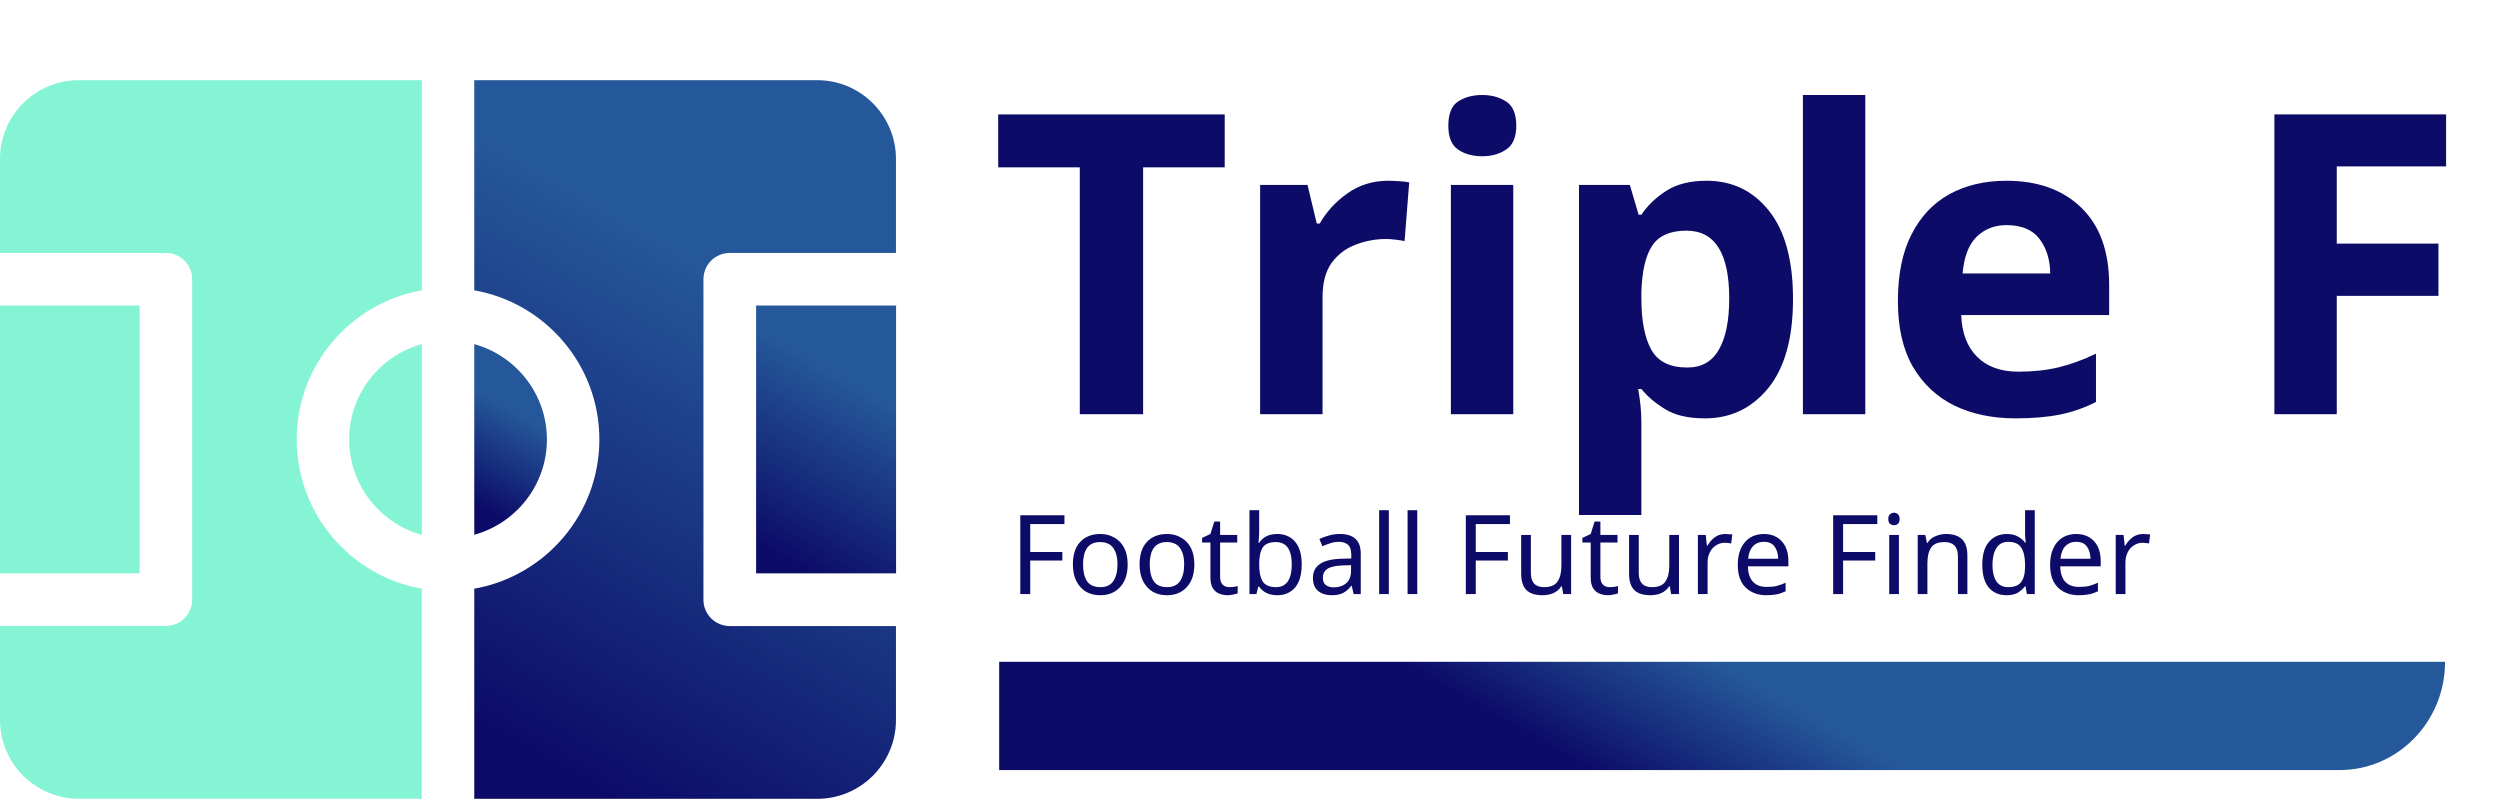
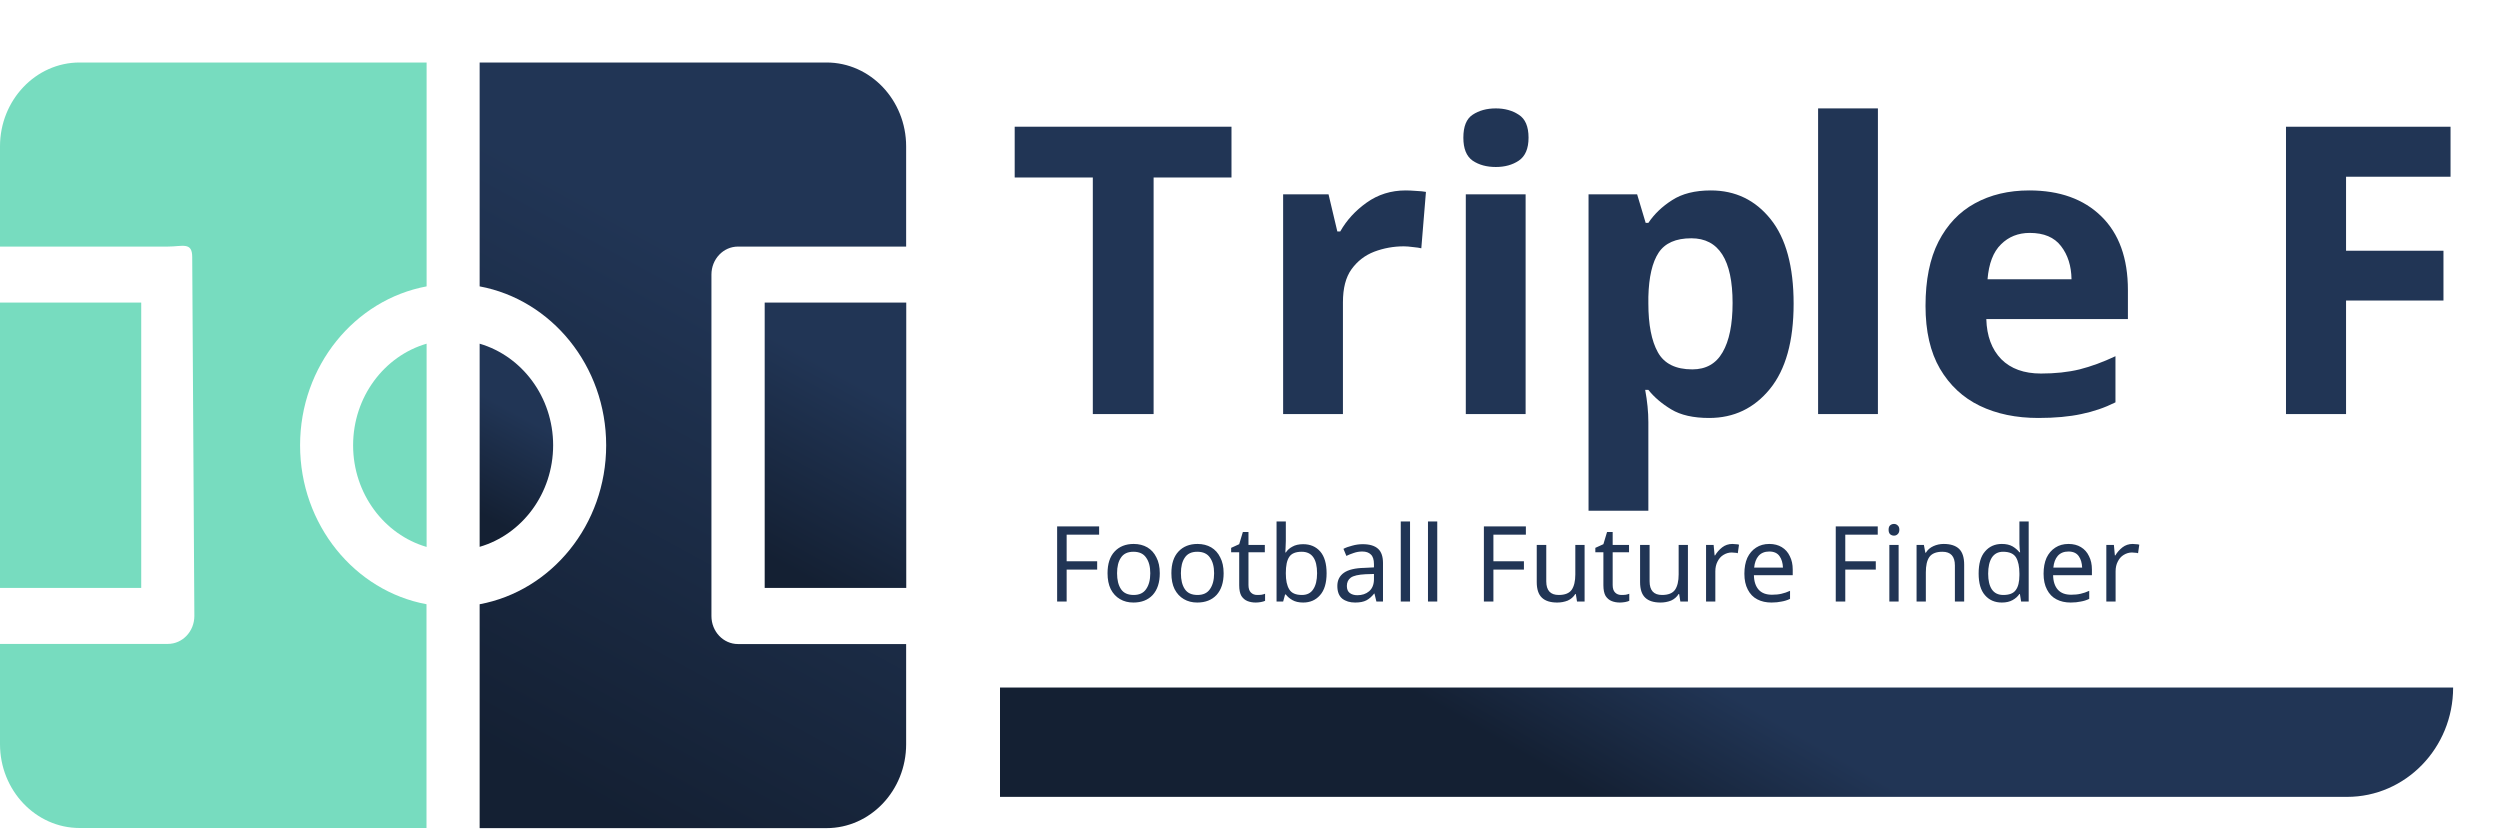
- <svg xmlns="http://www.w3.org/2000/svg" width="169px" height="54px" viewBox="0 0 169 54" version="1.1">
+ <svg xmlns="http://www.w3.org/2000/svg" width="160px" height="53px" viewBox="0 0 160 53" version="1.1">
  <defs>
-     <linearGradient x1="53.777%" y1="14.78%" x2="36.949%" y2="91.261%" id="linearGradient-1">
-       <stop stop-color="#25589A" offset="25%" />
-       <stop stop-color="#0C0C68" offset="100%" />
+     <linearGradient x1="53.403%" y1="14.78%" x2="38.24%" y2="91.261%" id="linearGradient-1">
+       <stop stop-color="#213555" offset="25%" />
+       <stop stop-color="#142033" offset="100%" />
    </linearGradient>
-     <linearGradient x1="64.817%" y1="2.256%" x2="31.979%" y2="99.206%" id="linearGradient-2">
-       <stop stop-color="#25589A" offset="25%" />
-       <stop stop-color="#0C0C68" offset="100%" />
+     <linearGradient x1="63.352%" y1="2.256%" x2="33.76%" y2="99.206%" id="linearGradient-2">
+       <stop stop-color="#213555" offset="25%" />
+       <stop stop-color="#142033" offset="100%" />
    </linearGradient>
-     <linearGradient x1="64.712%" y1="1.169%" x2="35.288%" y2="98.79%" id="linearGradient-3">
-       <stop stop-color="#25589A" offset="25%" />
-       <stop stop-color="#0C0C68" offset="100%" />
+     <linearGradient x1="63.258%" y1="1.169%" x2="36.742%" y2="98.79%" id="linearGradient-3">
+       <stop stop-color="#213555" offset="25%" />
+       <stop stop-color="#142033" offset="100%" />
    </linearGradient>
-     <linearGradient x1="62.947%" y1="48.118%" x2="34.71%" y2="51.781%" id="linearGradient-4">
-       <stop stop-color="#25589A" offset="25%" />
-       <stop stop-color="#0C0C68" offset="100%" />
+     <linearGradient x1="62.947%" y1="48.098%" x2="34.71%" y2="51.8%" id="linearGradient-4">
+       <stop stop-color="#213555" offset="25%" />
+       <stop stop-color="#142033" offset="100%" />
    </linearGradient>
  </defs>
-   <g id="Trash-🗑️-" stroke="none" stroke-width="1" fill="none" fill-rule="evenodd">
-     <g id="Home-Page---Option-2.1" transform="translate(-80, -5233)" fill-rule="nonzero">
-       <g id="Asset-3" transform="translate(80, 5233)">
-         <g id="CUSTOM-group" transform="translate(0, 5.4204)">
-           <path d="M36.972,24.29 C36.972,21.22 34.886,18.627 32.06,17.841 L32.06,30.731 C34.886,29.952 36.972,27.359 36.972,24.282 L36.972,24.29 Z" id="Path" fill="url(#linearGradient-1)" />
-           <path d="M23.603,24.29 C23.603,27.359 25.689,29.96 28.515,30.738 L28.515,17.841 C25.689,18.62 23.603,21.213 23.603,24.29 L23.603,24.29 Z" id="Path" fill="#84F4D4" />
-           <polygon id="Path" fill="#84F4D4" points="0 33.346 0 15.233 9.44 15.233 9.44 33.339 0 33.339" />
-           <path d="M32.06,14.205 C36.859,15.052 40.517,19.247 40.517,24.29 C40.517,29.332 36.859,33.528 32.06,34.375 L32.06,48.58 L55.247,48.58 C58.179,48.58 60.567,46.191 60.567,43.257 L60.567,36.9 L49.329,36.9 C48.346,36.9 47.553,36.106 47.553,35.123 L47.553,13.457 C47.553,12.474 48.346,11.68 49.329,11.68 L60.567,11.68 L60.567,5.322 C60.567,2.389 58.179,0 55.247,0 L32.06,0 L32.06,14.205 Z" id="Path" fill="url(#linearGradient-2)" />
-           <path d="M28.515,34.375 C23.716,33.535 20.058,29.332 20.058,24.29 C20.058,19.247 23.716,15.052 28.515,14.205 L28.515,0 L5.321,0 C2.388,0 0,2.389 0,5.322 L0,11.68 L11.216,11.68 C12.198,11.68 12.992,12.474 12.992,13.457 L12.992,35.115 C12.992,36.098 12.198,36.892 11.216,36.892 L0,36.892 L0,43.25 C0,46.183 2.388,48.572 5.321,48.572 L28.508,48.572 L28.508,34.367 L28.515,34.375 Z" id="Path" fill="#84F4D4" />
-           <polygon id="Path" fill="url(#linearGradient-3)" points="51.113 33.346 51.113 15.233 60.575 15.233 60.575 33.339 51.113 33.339" />
+   <g id="Symbols" stroke="none" stroke-width="1" fill="none" fill-rule="evenodd">
+     <g id="Footer" transform="translate(-80, -54)" fill-rule="nonzero">
+       <g id="Asset-1" transform="translate(80, 54.5)">
+         <g id="CUSTOM-group" transform="translate(0, 3.5)">
+           <path d="M35.401,24.5 C35.401,21.404 33.403,18.789 30.697,17.996 L30.697,30.997 C33.403,30.211 35.401,27.596 35.401,24.492 L35.401,24.5 Z" id="Path" fill="url(#linearGradient-1)" />
+           <path d="M22.599,24.5 C22.599,27.596 24.597,30.219 27.303,31.004 L27.303,17.996 C24.597,18.781 22.599,21.397 22.599,24.5 L22.599,24.5 Z" id="Path" fill="#77DCBF" />
+           <polygon id="Path" fill="#77DCBF" points="0 33.635 0 15.365 9.038 15.365 9.038 33.627 0 33.627" />
+           <path d="M30.697,14.328 C35.292,15.182 38.795,19.414 38.795,24.5 C38.795,29.586 35.292,33.818 30.697,34.672 L30.697,49 L52.898,49 C55.706,49 57.993,46.59 57.993,43.632 L57.993,37.219 L47.232,37.219 C46.291,37.219 45.532,36.418 45.532,35.427 L45.532,13.573 C45.532,12.582 46.291,11.781 47.232,11.781 L57.993,11.781 L57.993,5.368 C57.993,2.41 55.706,0 52.898,0 L30.697,0 L30.697,14.328 Z" id="Path" fill="url(#linearGradient-2)" />
+           <path d="M27.303,34.672 C22.708,33.826 19.205,29.586 19.205,24.5 C19.205,19.414 22.708,15.182 27.303,14.328 L27.303,0 L5.094,0 C2.287,0 0,2.41 0,5.368 L0,11.781 L10.739,11.781 C11.68,11.781 12.302,11.461 12.302,12.452 C12.302,13.113 12.348,20.769 12.439,35.419 C12.439,36.411 11.68,37.211 10.739,37.211 L0,37.211 L0,43.624 C0,46.583 2.287,48.992 5.094,48.992 L27.296,48.992 L27.296,34.664 L27.303,34.672 Z" id="Path" fill="#77DCBF" />
+           <polygon id="Path" fill="url(#linearGradient-3)" points="48.94 33.635 48.94 15.365 58 15.365 58 33.627 48.94 33.627" />
        </g>
-         <path d="M165.286,44.747 C165.286,46.765 164.485,48.595 163.193,49.918 C161.901,51.241 160.117,52.057 158.152,52.057 L67.543,52.057 L67.543,44.739 L165.286,44.739 L165.286,44.747 Z" id="CUSTOM" fill="url(#linearGradient-4)" />
-         <g id="Group" transform="translate(66.9151, 0)" fill="#0C0C68" font-family="Quicksand-Bold, Quicksand" font-size="28.397" font-weight="bold">
+         <path d="M157,43.507 C157,45.438 156.238,47.188 155.008,48.454 C153.778,49.719 152.081,50.5 150.212,50.5 L64,50.5 L64,43.5 L157,43.5 L157,43.507 Z" id="CUSTOM" fill="url(#linearGradient-4)" />
+         <g id="Group" transform="translate(64.4246, 0)" fill="#213555" font-family="Quicksand-Bold, Quicksand" font-size="25.752" font-weight="bold">
          <text id="T">
-             <tspan x="0" y="28">T</tspan>
+             <tspan x="0" y="26">T</tspan>
          </text>
          <text id="rip">
-             <tspan x="16.051" y="28">rip</tspan>
+             <tspan x="15.681" y="26">rip</tspan>
          </text>
          <text id="l">
-             <tspan x="52.742" y="28">l</tspan>
+             <tspan x="49.918" y="26">l</tspan>
          </text>
          <text id="e-F">
-             <tspan x="60.103" y="28">e F</tspan>
+             <tspan x="57.651" y="26">e F</tspan>
          </text>
        </g>
-         <g id="Group" transform="translate(68.2534, 32.1596)" fill="#0C0C68" font-family="Poppins-Regular, Poppins" font-size="7.451" font-weight="normal">
+         <g id="Group" transform="translate(67, 31)" fill="#213555" font-family="Poppins-Regular, Poppins" font-size="6.757" font-weight="normal">
          <text id="Football-Future-Finder">
-             <tspan x="0" y="8">Football Future Finder</tspan>
+             <tspan x="0" y="7">Football Future Finder</tspan>
          </text>
        </g>
      </g>
    </g>
  </g>
</svg>
